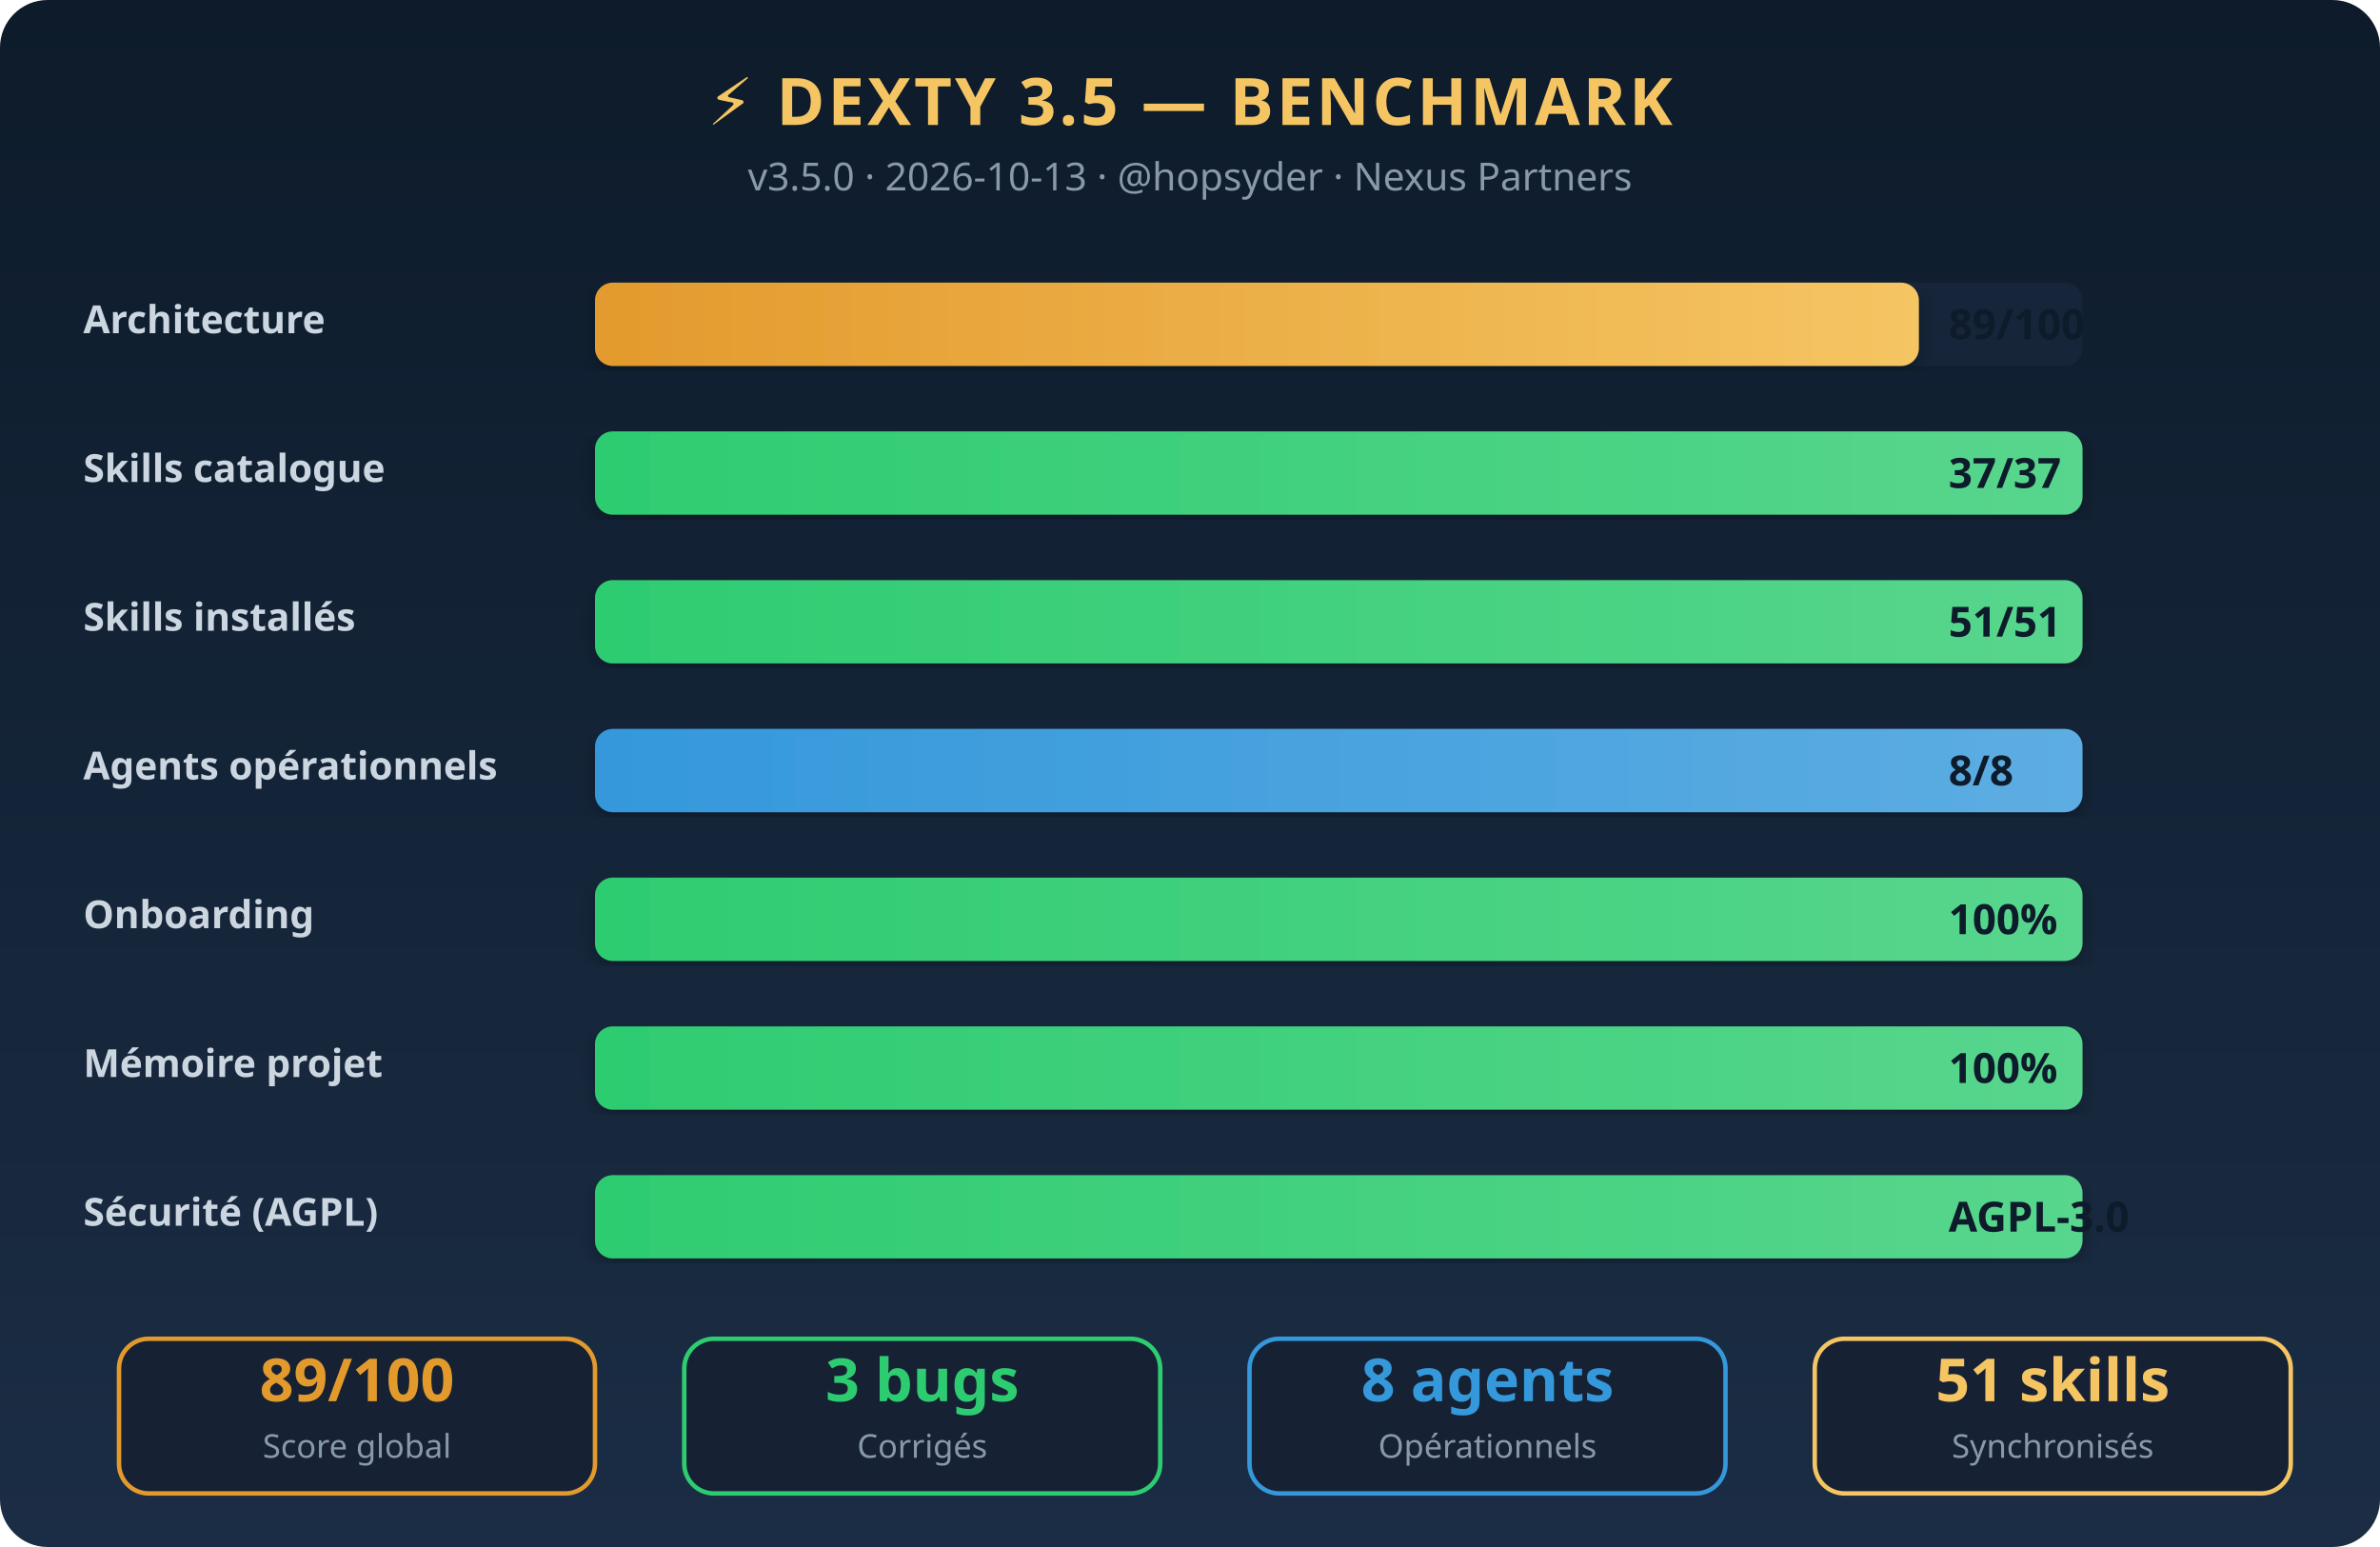
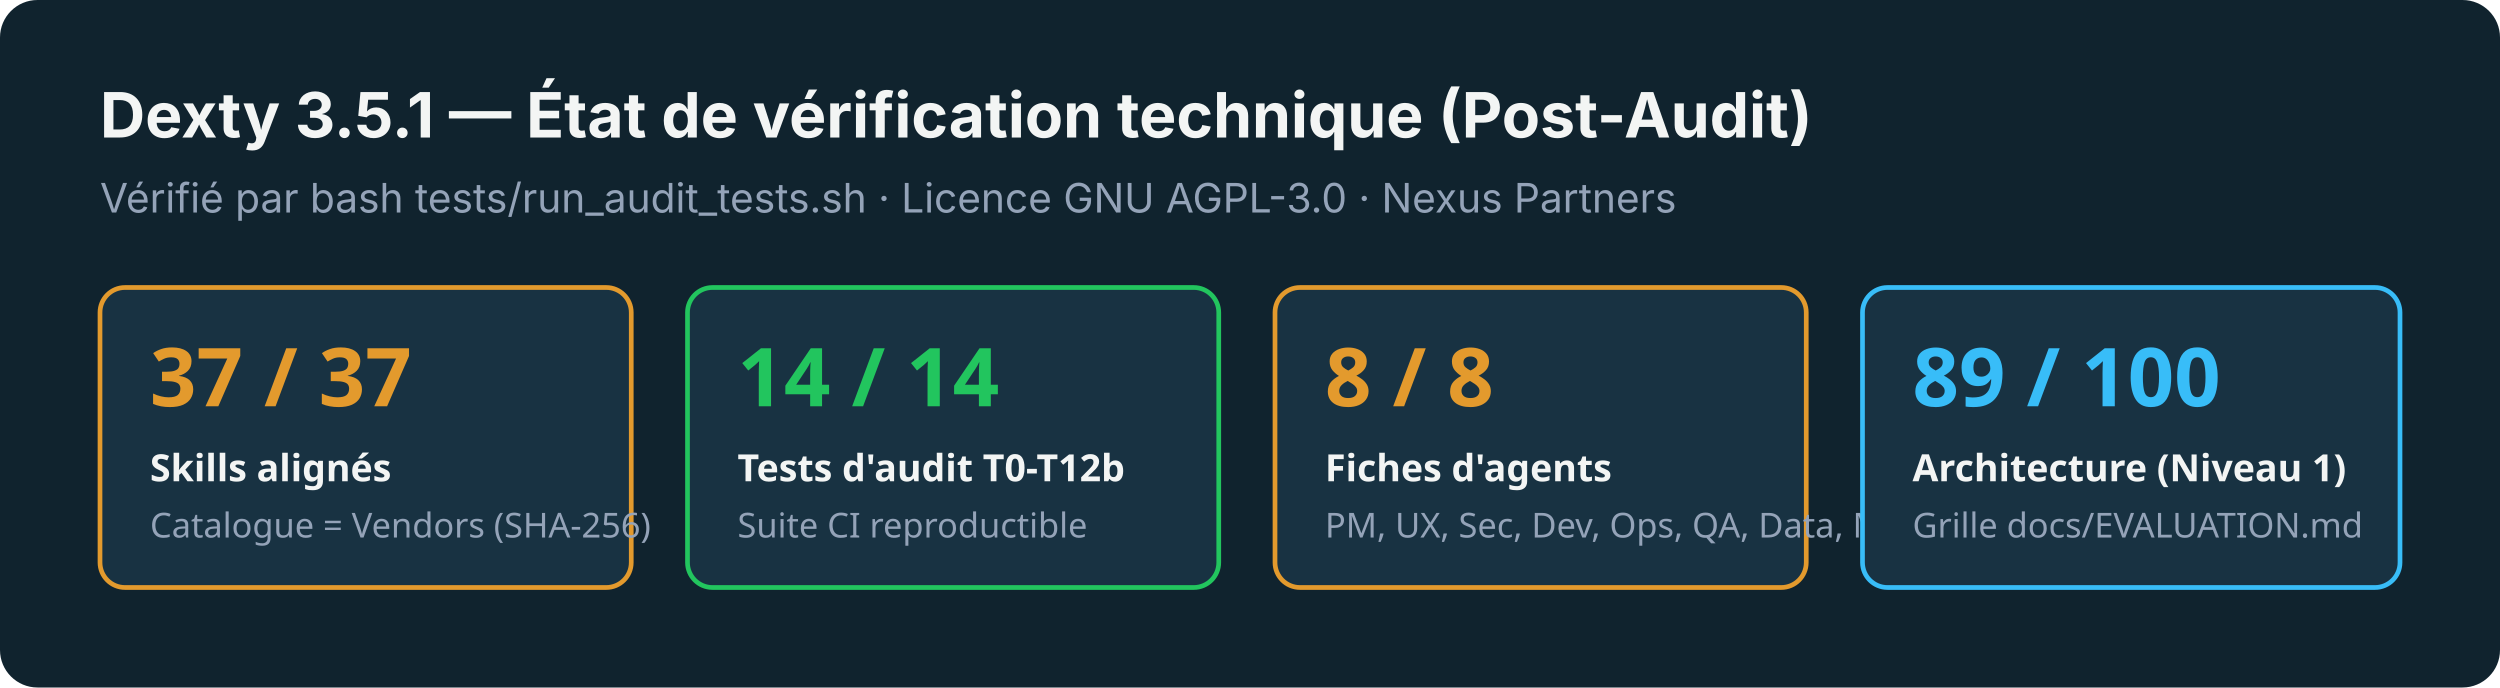
- <svg xmlns="http://www.w3.org/2000/svg" viewBox="0 0 800 520" font-family="'Segoe UI', system-ui, -apple-system, sans-serif">
-   <defs>
-     <linearGradient id="bg" x1="0" y1="0" x2="0" y2="1">
-       <stop offset="0%" stop-color="#0d1b2a" />
-       <stop offset="100%" stop-color="#1b2d45" />
-     </linearGradient>
-     <linearGradient id="bar-gold" x1="0" y1="0" x2="1" y2="0">
-       <stop offset="0%" stop-color="#E39A2D" />
-       <stop offset="100%" stop-color="#F5C563" />
-     </linearGradient>
-     <linearGradient id="bar-green" x1="0" y1="0" x2="1" y2="0">
-       <stop offset="0%" stop-color="#2ECC71" />
-       <stop offset="100%" stop-color="#58D68D" />
-     </linearGradient>
-     <linearGradient id="bar-blue" x1="0" y1="0" x2="1" y2="0">
-       <stop offset="0%" stop-color="#3498DB" />
-       <stop offset="100%" stop-color="#5DADE2" />
-     </linearGradient>
-     <filter id="shadow" x="-2%" y="-2%" width="104%" height="108%">
-       <feDropShadow dx="0" dy="2" stdDeviation="3" flood-color="#000" flood-opacity="0.3" />
-     </filter>
-   </defs>
-   <rect width="800" height="520" rx="16" fill="url(#bg)" />
-   <text x="400" y="42" text-anchor="middle" fill="#F5C563" font-size="22" font-weight="700" letter-spacing="1">⚡ DEXTY 3.5 — BENCHMARK</text>
-   <text x="400" y="64" text-anchor="middle" fill="#8899AA" font-size="13">v3.5.0 · 2026-10-13 · @hopsyder · Nexus Partners</text>
-   <text x="28" y="112" fill="#CCD6E0" font-size="13" font-weight="600">Architecture</text>
-   <text x="28" y="162" fill="#CCD6E0" font-size="13" font-weight="600">Skills catalogue</text>
-   <text x="28" y="212" fill="#CCD6E0" font-size="13" font-weight="600">Skills installés</text>
-   <text x="28" y="262" fill="#CCD6E0" font-size="13" font-weight="600">Agents opérationnels</text>
-   <text x="28" y="312" fill="#CCD6E0" font-size="13" font-weight="600">Onboarding</text>
-   <text x="28" y="362" fill="#CCD6E0" font-size="13" font-weight="600">Mémoire projet</text>
-   <text x="28" y="412" fill="#CCD6E0" font-size="13" font-weight="600">Sécurité (AGPL)</text>
-   <rect x="200" y="95" width="500" height="28" rx="6" fill="#1a2940" opacity="0.6" />
-   <rect x="200" y="145" width="500" height="28" rx="6" fill="#1a2940" opacity="0.6" />
-   <rect x="200" y="195" width="500" height="28" rx="6" fill="#1a2940" opacity="0.6" />
-   <rect x="200" y="245" width="500" height="28" rx="6" fill="#1a2940" opacity="0.6" />
-   <rect x="200" y="295" width="500" height="28" rx="6" fill="#1a2940" opacity="0.6" />
-   <rect x="200" y="345" width="500" height="28" rx="6" fill="#1a2940" opacity="0.6" />
-   <rect x="200" y="395" width="500" height="28" rx="6" fill="#1a2940" opacity="0.6" />
-   <rect x="200" y="95" width="445" height="28" rx="6" fill="url(#bar-gold)" filter="url(#shadow)">
-     <animate attributeName="width" from="0" to="445" dur="0.8s" fill="freeze" />
-   </rect>
-   <text x="655" y="114" fill="#0d1b2a" font-size="14" font-weight="700">89/100</text>
-   <rect x="200" y="145" width="500" height="28" rx="6" fill="url(#bar-green)" filter="url(#shadow)">
-     <animate attributeName="width" from="0" to="500" dur="0.8s" fill="freeze" />
-   </rect>
-   <text x="655" y="164" fill="#0d1b2a" font-size="14" font-weight="700">37/37</text>
-   <rect x="200" y="195" width="500" height="28" rx="6" fill="url(#bar-green)" filter="url(#shadow)">
-     <animate attributeName="width" from="0" to="500" dur="0.8s" fill="freeze" />
-   </rect>
-   <text x="655" y="214" fill="#0d1b2a" font-size="14" font-weight="700">51/51</text>
-   <rect x="200" y="245" width="500" height="28" rx="6" fill="url(#bar-blue)" filter="url(#shadow)">
-     <animate attributeName="width" from="0" to="500" dur="0.8s" fill="freeze" />
-   </rect>
-   <text x="655" y="264" fill="#0d1b2a" font-size="14" font-weight="700">8/8</text>
-   <rect x="200" y="295" width="500" height="28" rx="6" fill="url(#bar-green)" filter="url(#shadow)">
-     <animate attributeName="width" from="0" to="500" dur="0.8s" fill="freeze" />
-   </rect>
-   <text x="655" y="314" fill="#0d1b2a" font-size="14" font-weight="700">100%</text>
-   <rect x="200" y="345" width="500" height="28" rx="6" fill="url(#bar-green)" filter="url(#shadow)">
-     <animate attributeName="width" from="0" to="500" dur="0.8s" fill="freeze" />
-   </rect>
-   <text x="655" y="364" fill="#0d1b2a" font-size="14" font-weight="700">100%</text>
-   <rect x="200" y="395" width="500" height="28" rx="6" fill="url(#bar-green)" filter="url(#shadow)">
-     <animate attributeName="width" from="0" to="500" dur="0.8s" fill="freeze" />
-   </rect>
-   <text x="655" y="414" fill="#0d1b2a" font-size="14" font-weight="700">AGPL-3.0</text>
-   <rect x="40" y="450" width="160" height="52" rx="10" fill="#162234" stroke="#E39A2D" stroke-width="1.5" />
-   <text x="120" y="471" text-anchor="middle" fill="#E39A2D" font-size="20" font-weight="700">89/100</text>
-   <text x="120" y="490" text-anchor="middle" fill="#8899AA" font-size="11">Score global</text>
-   <rect x="230" y="450" width="160" height="52" rx="10" fill="#162234" stroke="#2ECC71" stroke-width="1.5" />
-   <text x="310" y="471" text-anchor="middle" fill="#2ECC71" font-size="20" font-weight="700">3 bugs</text>
-   <text x="310" y="490" text-anchor="middle" fill="#8899AA" font-size="11">Corrigés</text>
-   <rect x="420" y="450" width="160" height="52" rx="10" fill="#162234" stroke="#3498DB" stroke-width="1.5" />
-   <text x="500" y="471" text-anchor="middle" fill="#3498DB" font-size="20" font-weight="700">8 agents</text>
-   <text x="500" y="490" text-anchor="middle" fill="#8899AA" font-size="11">Opérationnels</text>
-   <rect x="610" y="450" width="160" height="52" rx="10" fill="#162234" stroke="#F5C563" stroke-width="1.5" />
-   <text x="690" y="471" text-anchor="middle" fill="#F5C563" font-size="20" font-weight="700">51 skills</text>
-   <text x="690" y="490" text-anchor="middle" fill="#8899AA" font-size="11">Synchronisés</text>
+ <svg xmlns="http://www.w3.org/2000/svg" viewBox="0 0 800 220" width="800" height="220">
+   <rect width="800" height="220" rx="12" fill="#10232E" />
+   <text x="32" y="44" fill="#F3F5F4" font-family="system-ui, -apple-system, sans-serif" font-size="20" font-weight="700">Dexty 3.5.1 — État de vérification technique (Post-Audit)</text>
+   <text x="32" y="68" fill="#94A3B8" font-family="system-ui, -apple-system, sans-serif" font-size="13">Vérifié par bash tests/run_audit_tests.sh · Licence GNU AGPL-3.0 · Nexus Partners</text>
+   <rect x="32" y="92" width="170" height="96" rx="8" fill="#183242" stroke="#E39A2D" stroke-width="1.5" />
+   <text x="48" y="130" fill="#E39A2D" font-family="system-ui, sans-serif" font-size="26" font-weight="700">37 / 37</text>
+   <text x="48" y="154" fill="#F3F5F4" font-family="system-ui, sans-serif" font-size="12" font-weight="600">Skills alignés</text>
+   <text x="48" y="172" fill="#94A3B8" font-family="system-ui, sans-serif" font-size="11">Catalogue = Vendors (SHA-256)</text>
+   <rect x="220" y="92" width="170" height="96" rx="8" fill="#183242" stroke="#22C55E" stroke-width="1.5" />
+   <text x="236" y="130" fill="#22C55E" font-family="system-ui, sans-serif" font-size="26" font-weight="700">14 / 14</text>
+   <text x="236" y="154" fill="#F3F5F4" font-family="system-ui, sans-serif" font-size="12" font-weight="600">Tests d'audit T0-T12b</text>
+   <text x="236" y="172" fill="#94A3B8" font-family="system-ui, sans-serif" font-size="11">Suite CI reproductible</text>
+   <rect x="408" y="92" width="170" height="96" rx="8" fill="#183242" stroke="#E39A2D" stroke-width="1.5" />
+   <text x="424" y="130" fill="#E39A2D" font-family="system-ui, sans-serif" font-size="26" font-weight="700">8 / 8</text>
+   <text x="424" y="154" fill="#F3F5F4" font-family="system-ui, sans-serif" font-size="12" font-weight="600">Fiches d'agents</text>
+   <text x="424" y="172" fill="#94A3B8" font-family="system-ui, sans-serif" font-size="11">PM, UX, Sec, Dev, Ops, QA, Data, Mem</text>
+   <rect x="596" y="92" width="172" height="96" rx="8" fill="#183242" stroke="#38BDF8" stroke-width="1.5" />
+   <text x="612" y="130" fill="#38BDF8" font-family="system-ui, sans-serif" font-size="26" font-weight="700">89 / 100</text>
+   <text x="612" y="154" fill="#F3F5F4" font-family="system-ui, sans-serif" font-size="12" font-weight="600">Architecture (Niveau 1)</text>
+   <text x="612" y="172" fill="#94A3B8" font-family="system-ui, sans-serif" font-size="11">Grille docs/EVALUATION.md</text>
</svg>
